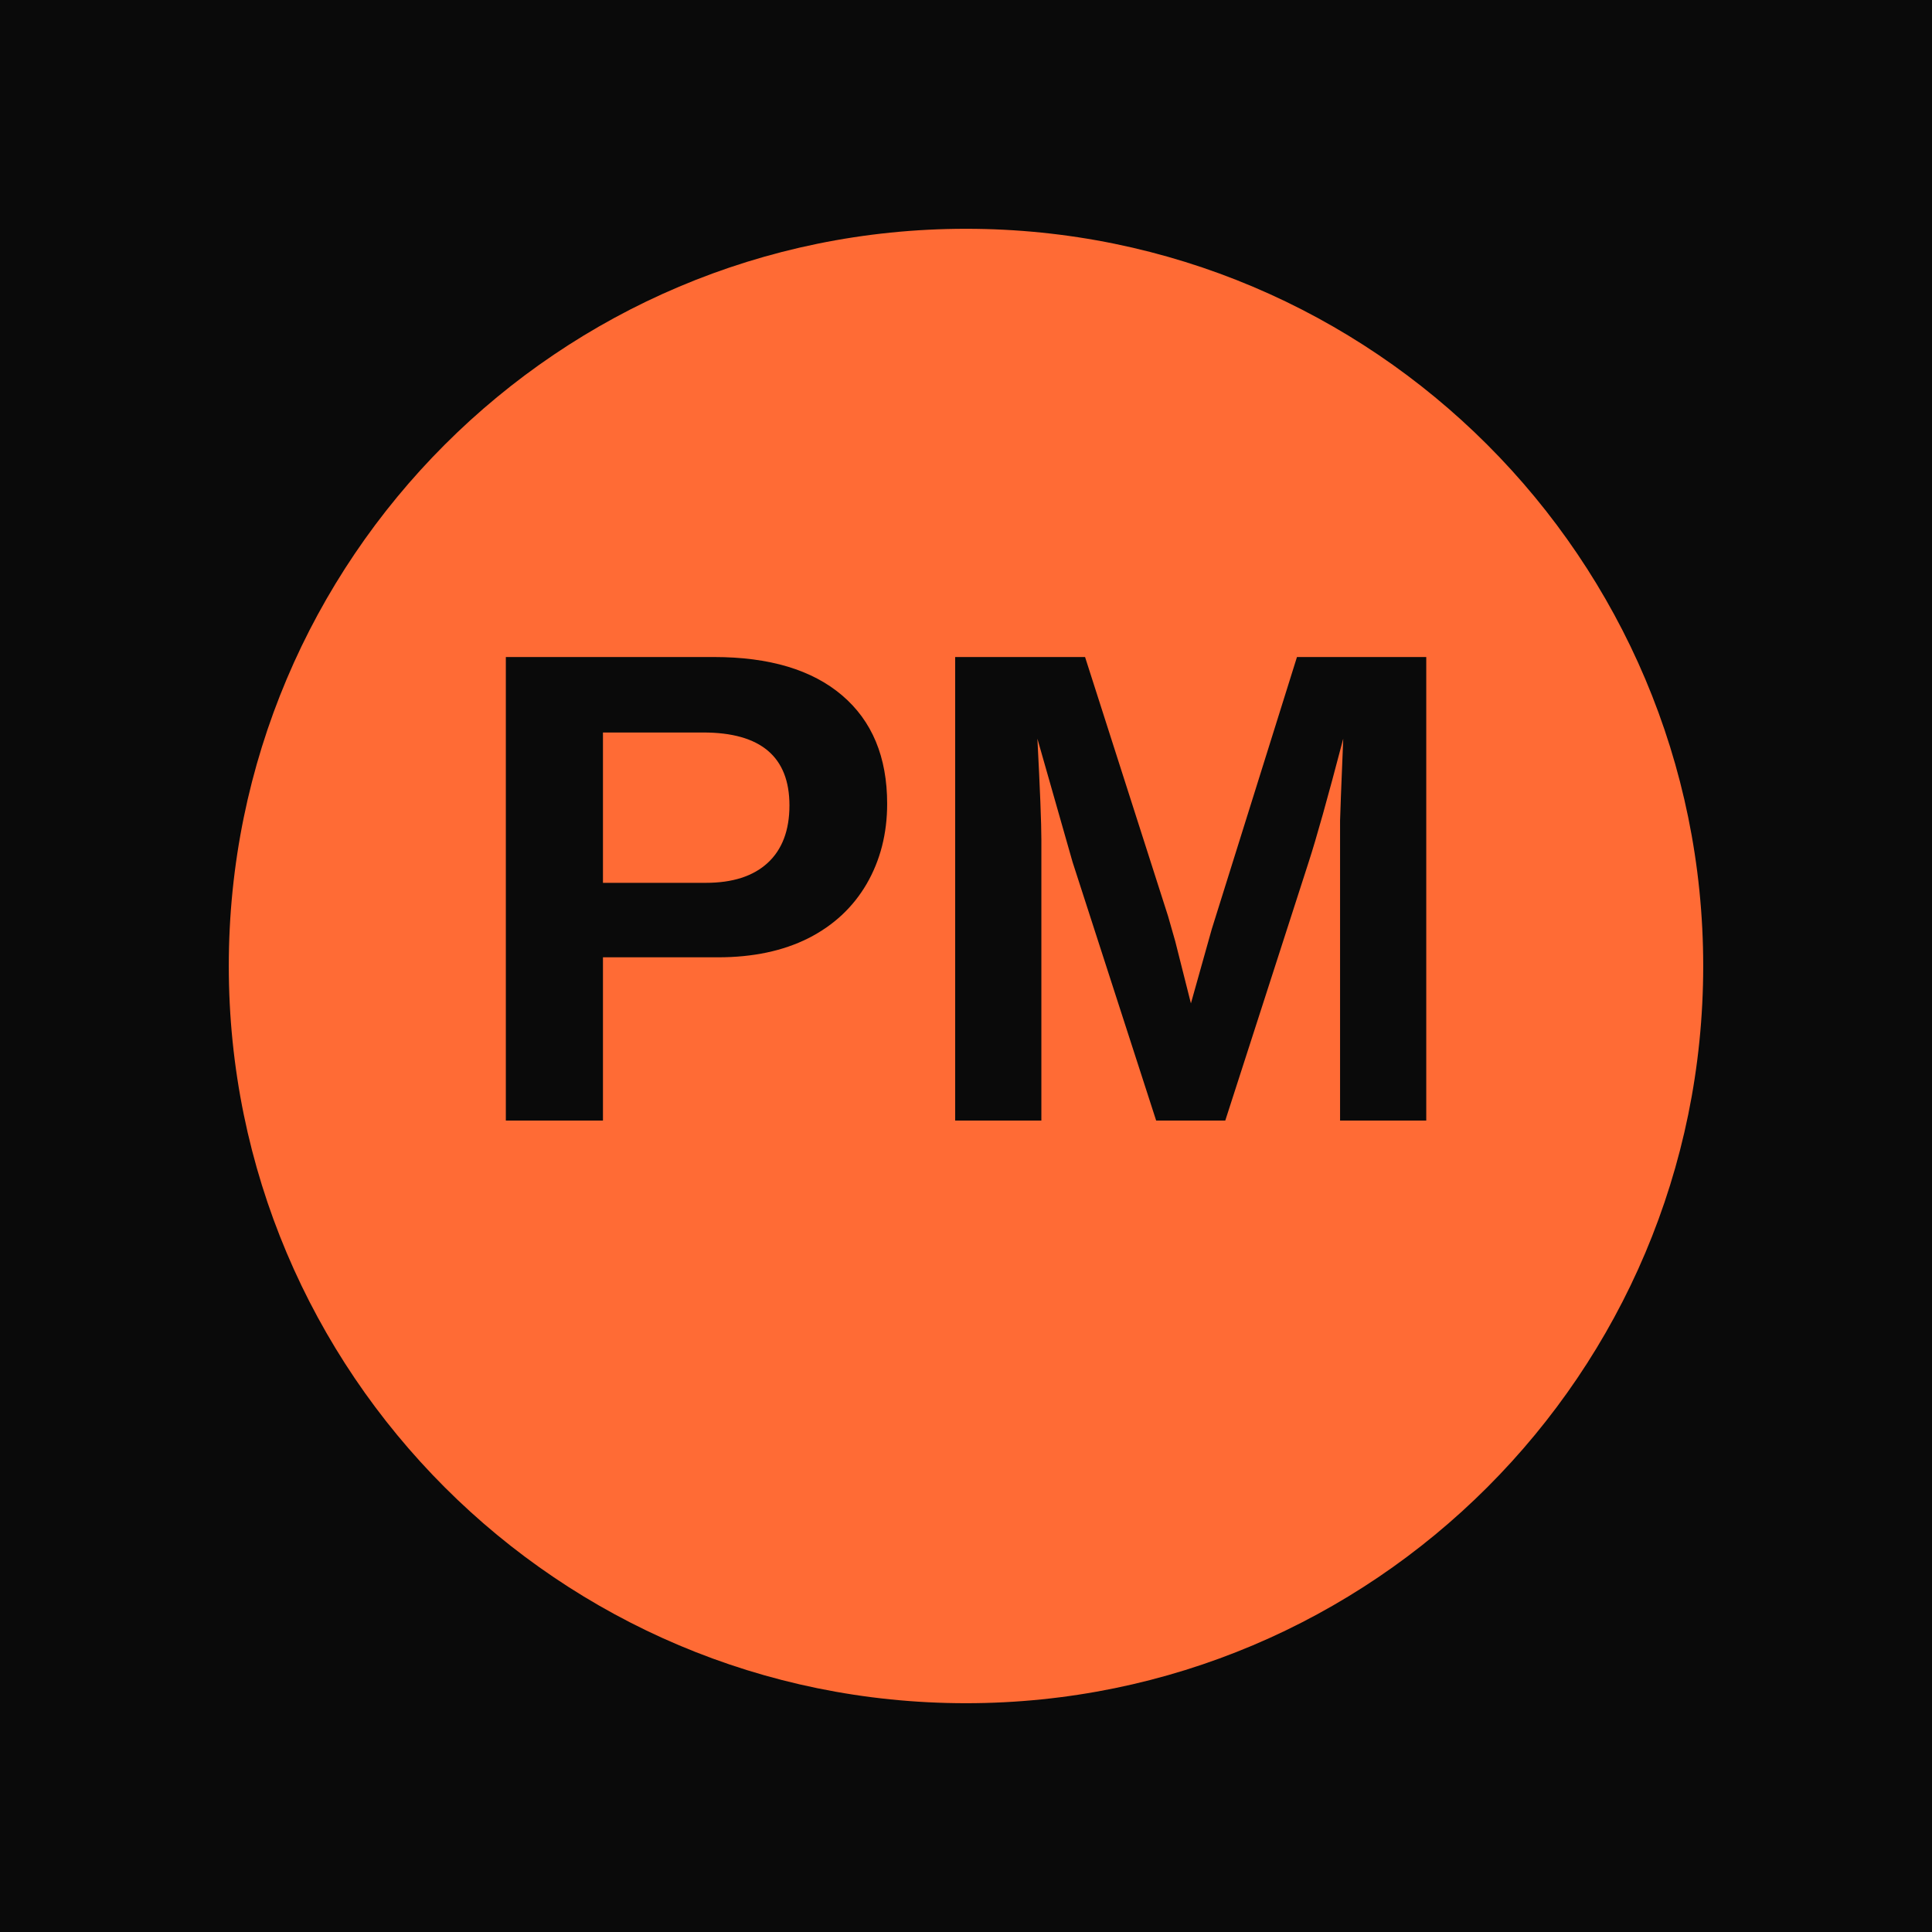
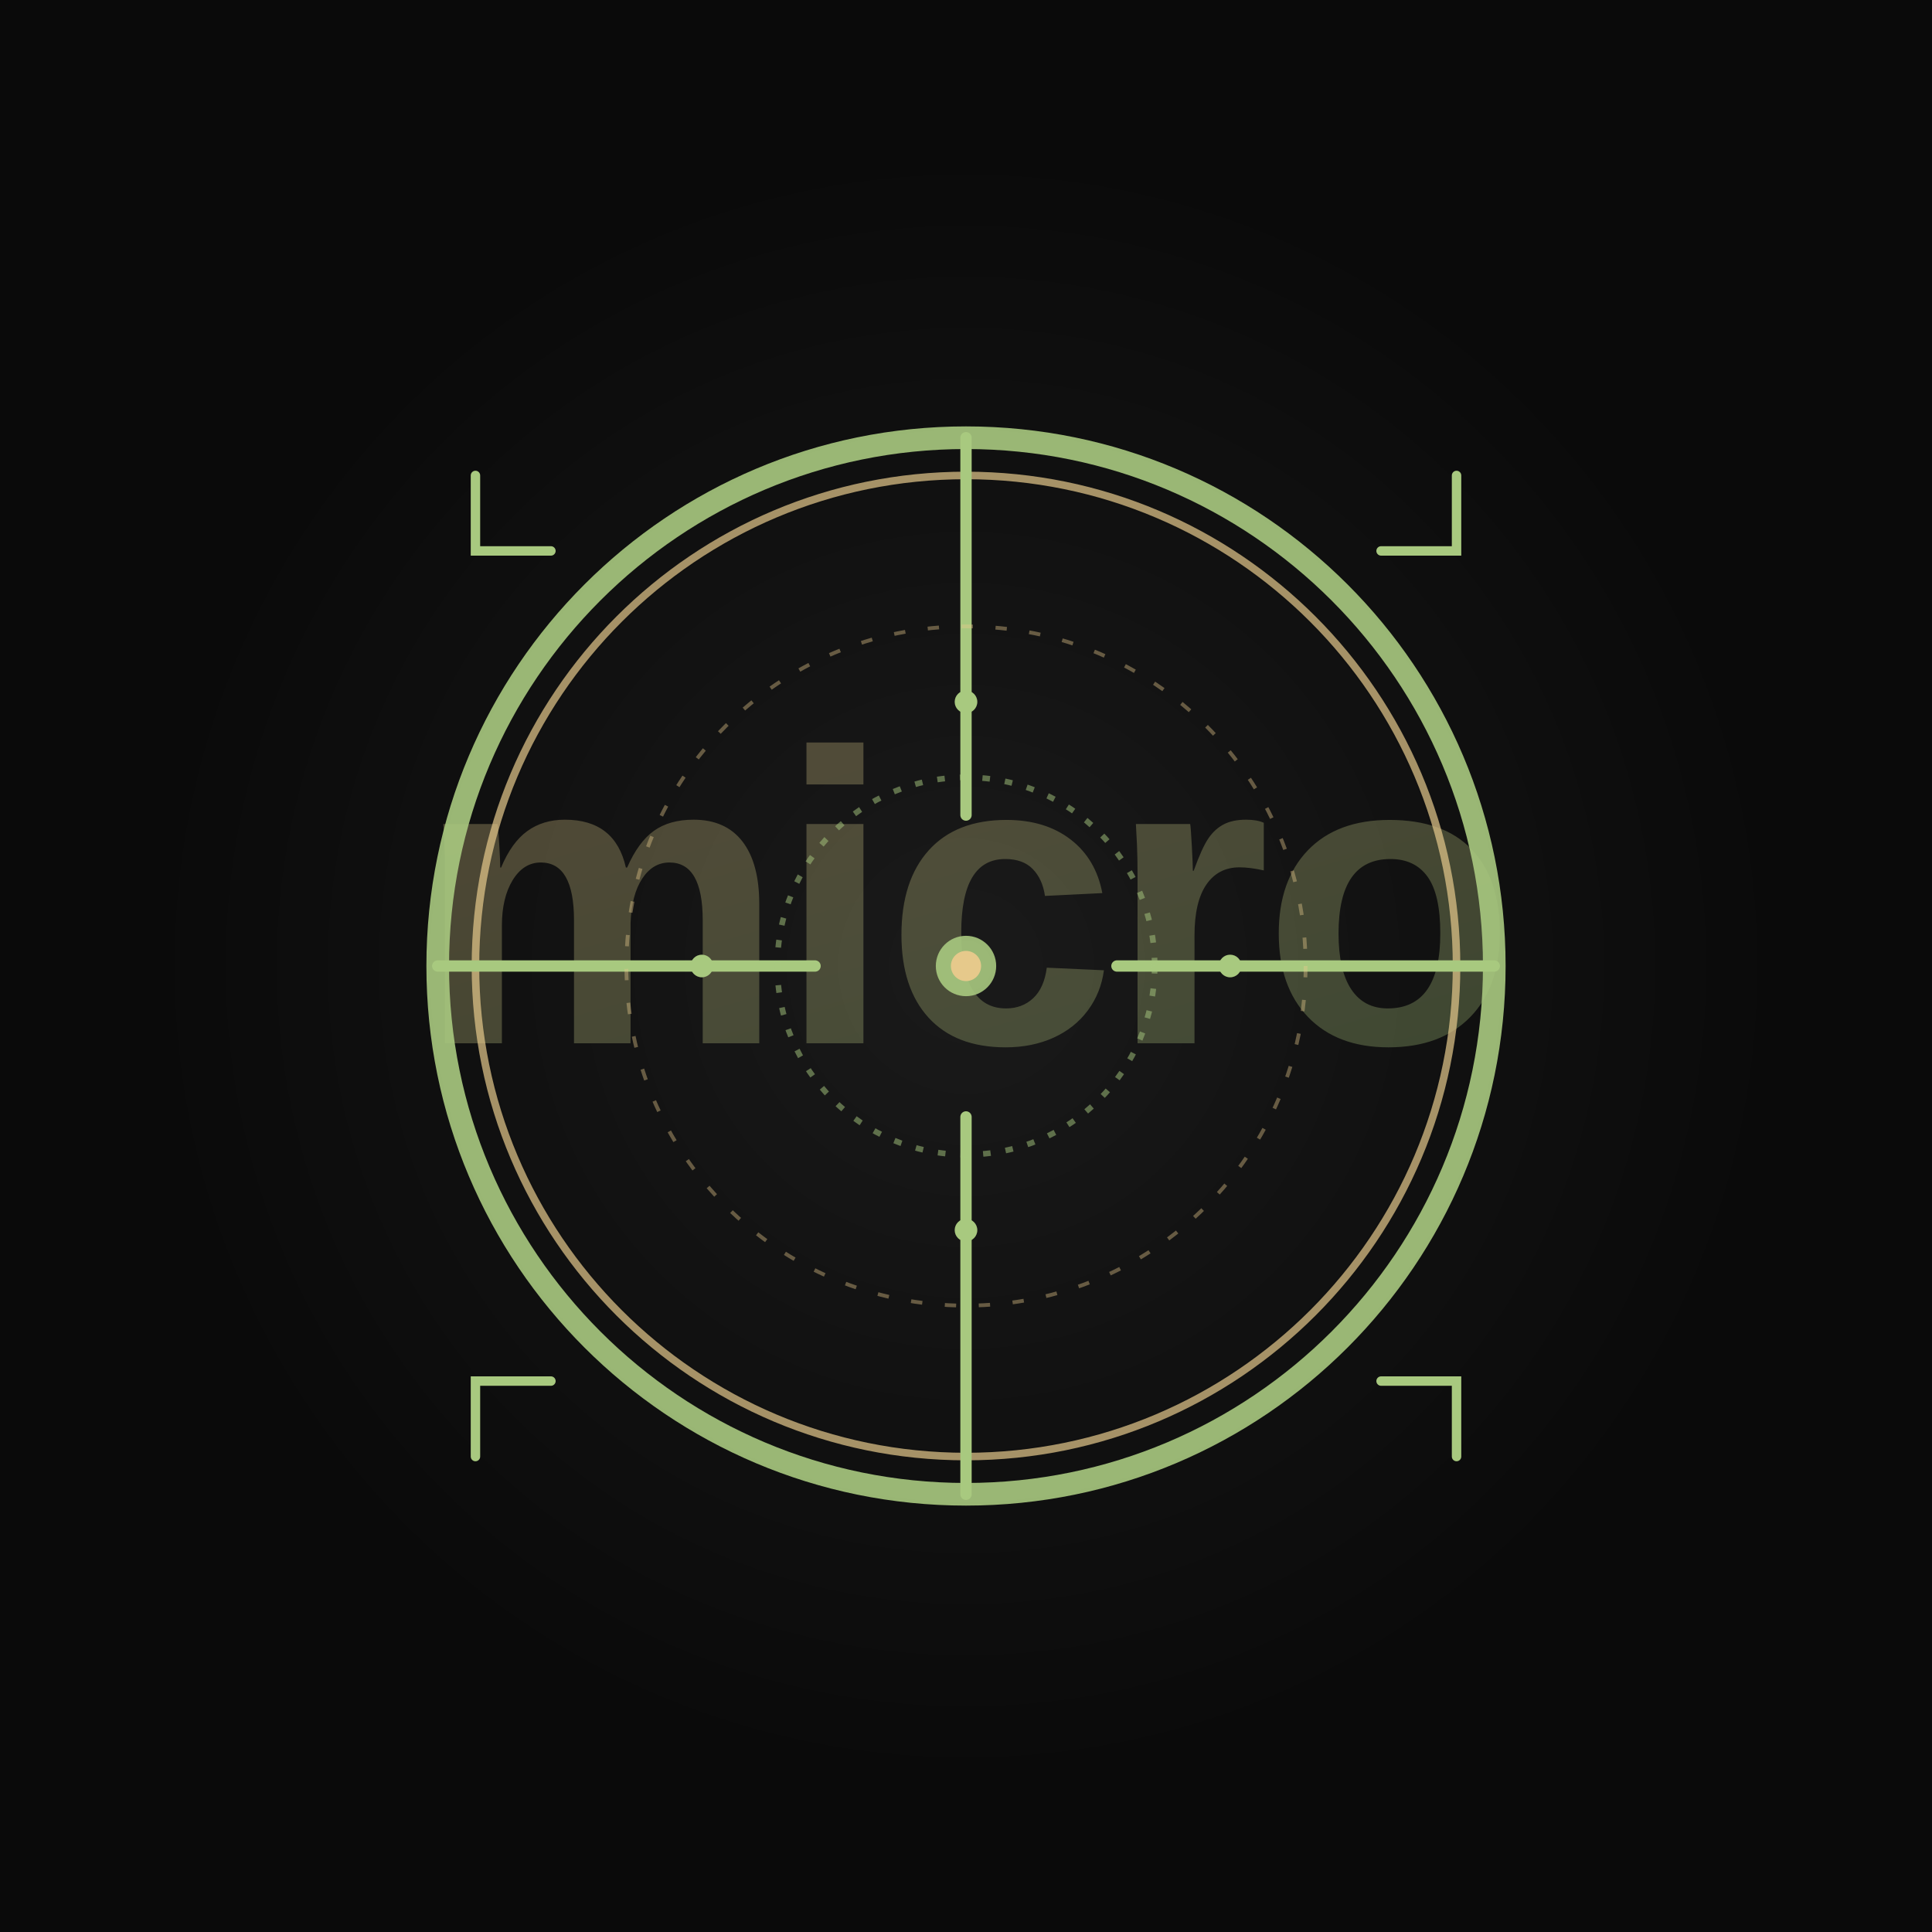
- <svg xmlns="http://www.w3.org/2000/svg" width="152" height="152">
-   <rect width="152" height="152" fill="#0a0a0a" />
-   <circle cx="76" cy="76" r="58" fill="#FF6B35" />
-   <text x="50%" y="58%" text-anchor="middle" fill="#0a0a0a" font-family="Arial,sans-serif" font-size="53" font-weight="bold">PM</text>
+ <svg xmlns="http://www.w3.org/2000/svg" width="512" height="512">
+   <rect width="512" height="512" fill="#0a0a0a" />
+   <defs>
+     <radialGradient id="bgGrad" cx="50%" cy="50%" r="50%">
+       <stop offset="0%" style="stop-color:#1a1a1a;stop-opacity:1" />
+       <stop offset="100%" style="stop-color:#0a0a0a;stop-opacity:1" />
+     </radialGradient>
+     <linearGradient id="textGrad" x1="0%" y1="0%" x2="100%" y2="100%">
+       <stop offset="0%" style="stop-color:#E6C98B;stop-opacity:0.3" />
+       <stop offset="100%" style="stop-color:#A8C97F;stop-opacity:0.3" />
+     </linearGradient>
+   </defs>
+   <circle cx="256" cy="256" r="220" fill="url(#bgGrad)" />
+   <text x="50%" y="54%" text-anchor="middle" fill="url(#textGrad)" font-family="Arial, sans-serif" font-size="110" font-weight="900" letter-spacing="-2">micro</text>
+   <g transform="translate(256, 256)">
+     <circle cx="0" cy="0" r="140" fill="none" stroke="#A8C97F" stroke-width="6" opacity="0.9" />
+     <circle cx="0" cy="0" r="130" fill="none" stroke="#E6C98B" stroke-width="2" opacity="0.7" />
+     <line x1="-140" y1="0" x2="-40" y2="0" stroke="#A8C97F" stroke-width="3" stroke-linecap="round" />
+     <line x1="40" y1="0" x2="140" y2="0" stroke="#A8C97F" stroke-width="3" stroke-linecap="round" />
+     <line x1="0" y1="-140" x2="0" y2="-40" stroke="#A8C97F" stroke-width="3" stroke-linecap="round" />
+     <line x1="0" y1="40" x2="0" y2="140" stroke="#A8C97F" stroke-width="3" stroke-linecap="round" />
+     <circle cx="0" cy="0" r="8" fill="#A8C97F" opacity="0.9" />
+     <circle cx="0" cy="0" r="4" fill="#E6C98B" />
+     <circle cx="0" cy="0" r="50" fill="none" stroke="#A8C97F" stroke-width="1.5" opacity="0.5" stroke-dasharray="2,4" />
+     <circle cx="0" cy="0" r="90" fill="none" stroke="#E6C98B" stroke-width="1" opacity="0.4" stroke-dasharray="3,6" />
+     <circle cx="-70" cy="0" r="3" fill="#A8C97F" />
+     <circle cx="70" cy="0" r="3" fill="#A8C97F" />
+     <circle cx="0" cy="-70" r="3" fill="#A8C97F" />
+     <circle cx="0" cy="70" r="3" fill="#A8C97F" />
+     <path d="M 110,-110 L 130,-110 L 130,-130" stroke="#A8C97F" stroke-width="2.5" fill="none" stroke-linecap="round" />
+     <path d="M -110,-110 L -130,-110 L -130,-130" stroke="#A8C97F" stroke-width="2.5" fill="none" stroke-linecap="round" />
+     <path d="M 110,110 L 130,110 L 130,130" stroke="#A8C97F" stroke-width="2.5" fill="none" stroke-linecap="round" />
+     <path d="M -110,110 L -130,110 L -130,130" stroke="#A8C97F" stroke-width="2.5" fill="none" stroke-linecap="round" />
+   </g>
</svg>
